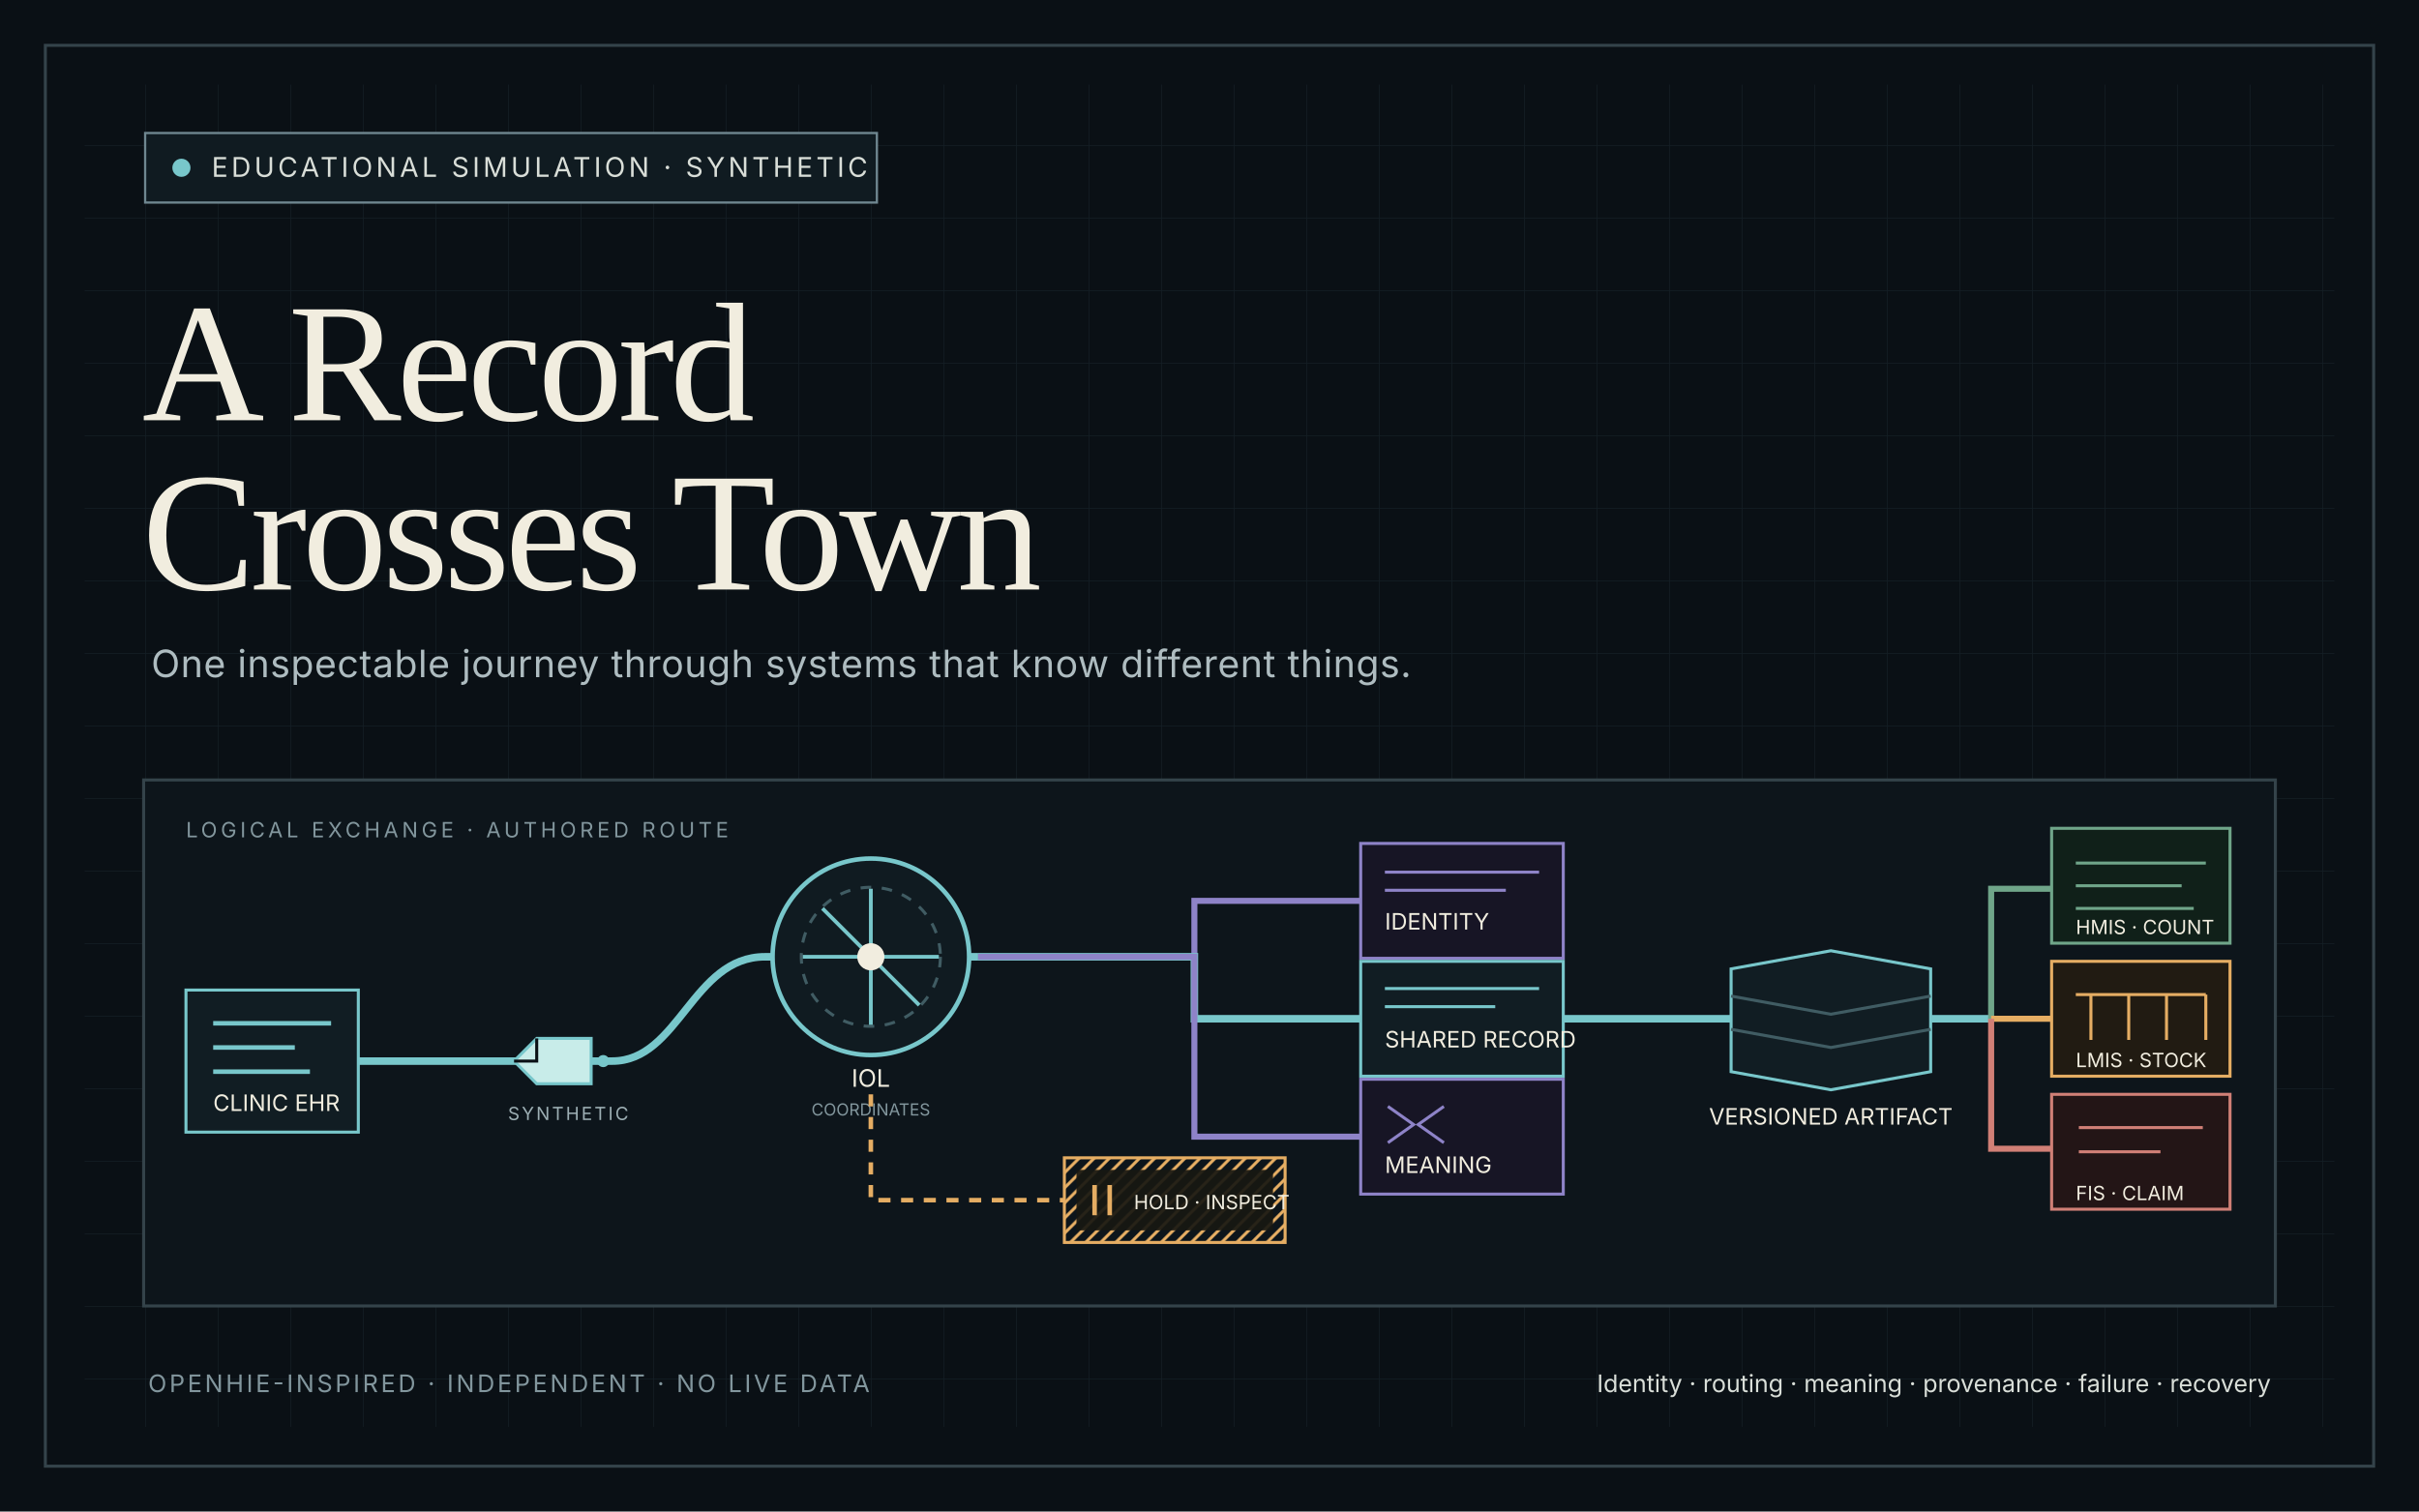
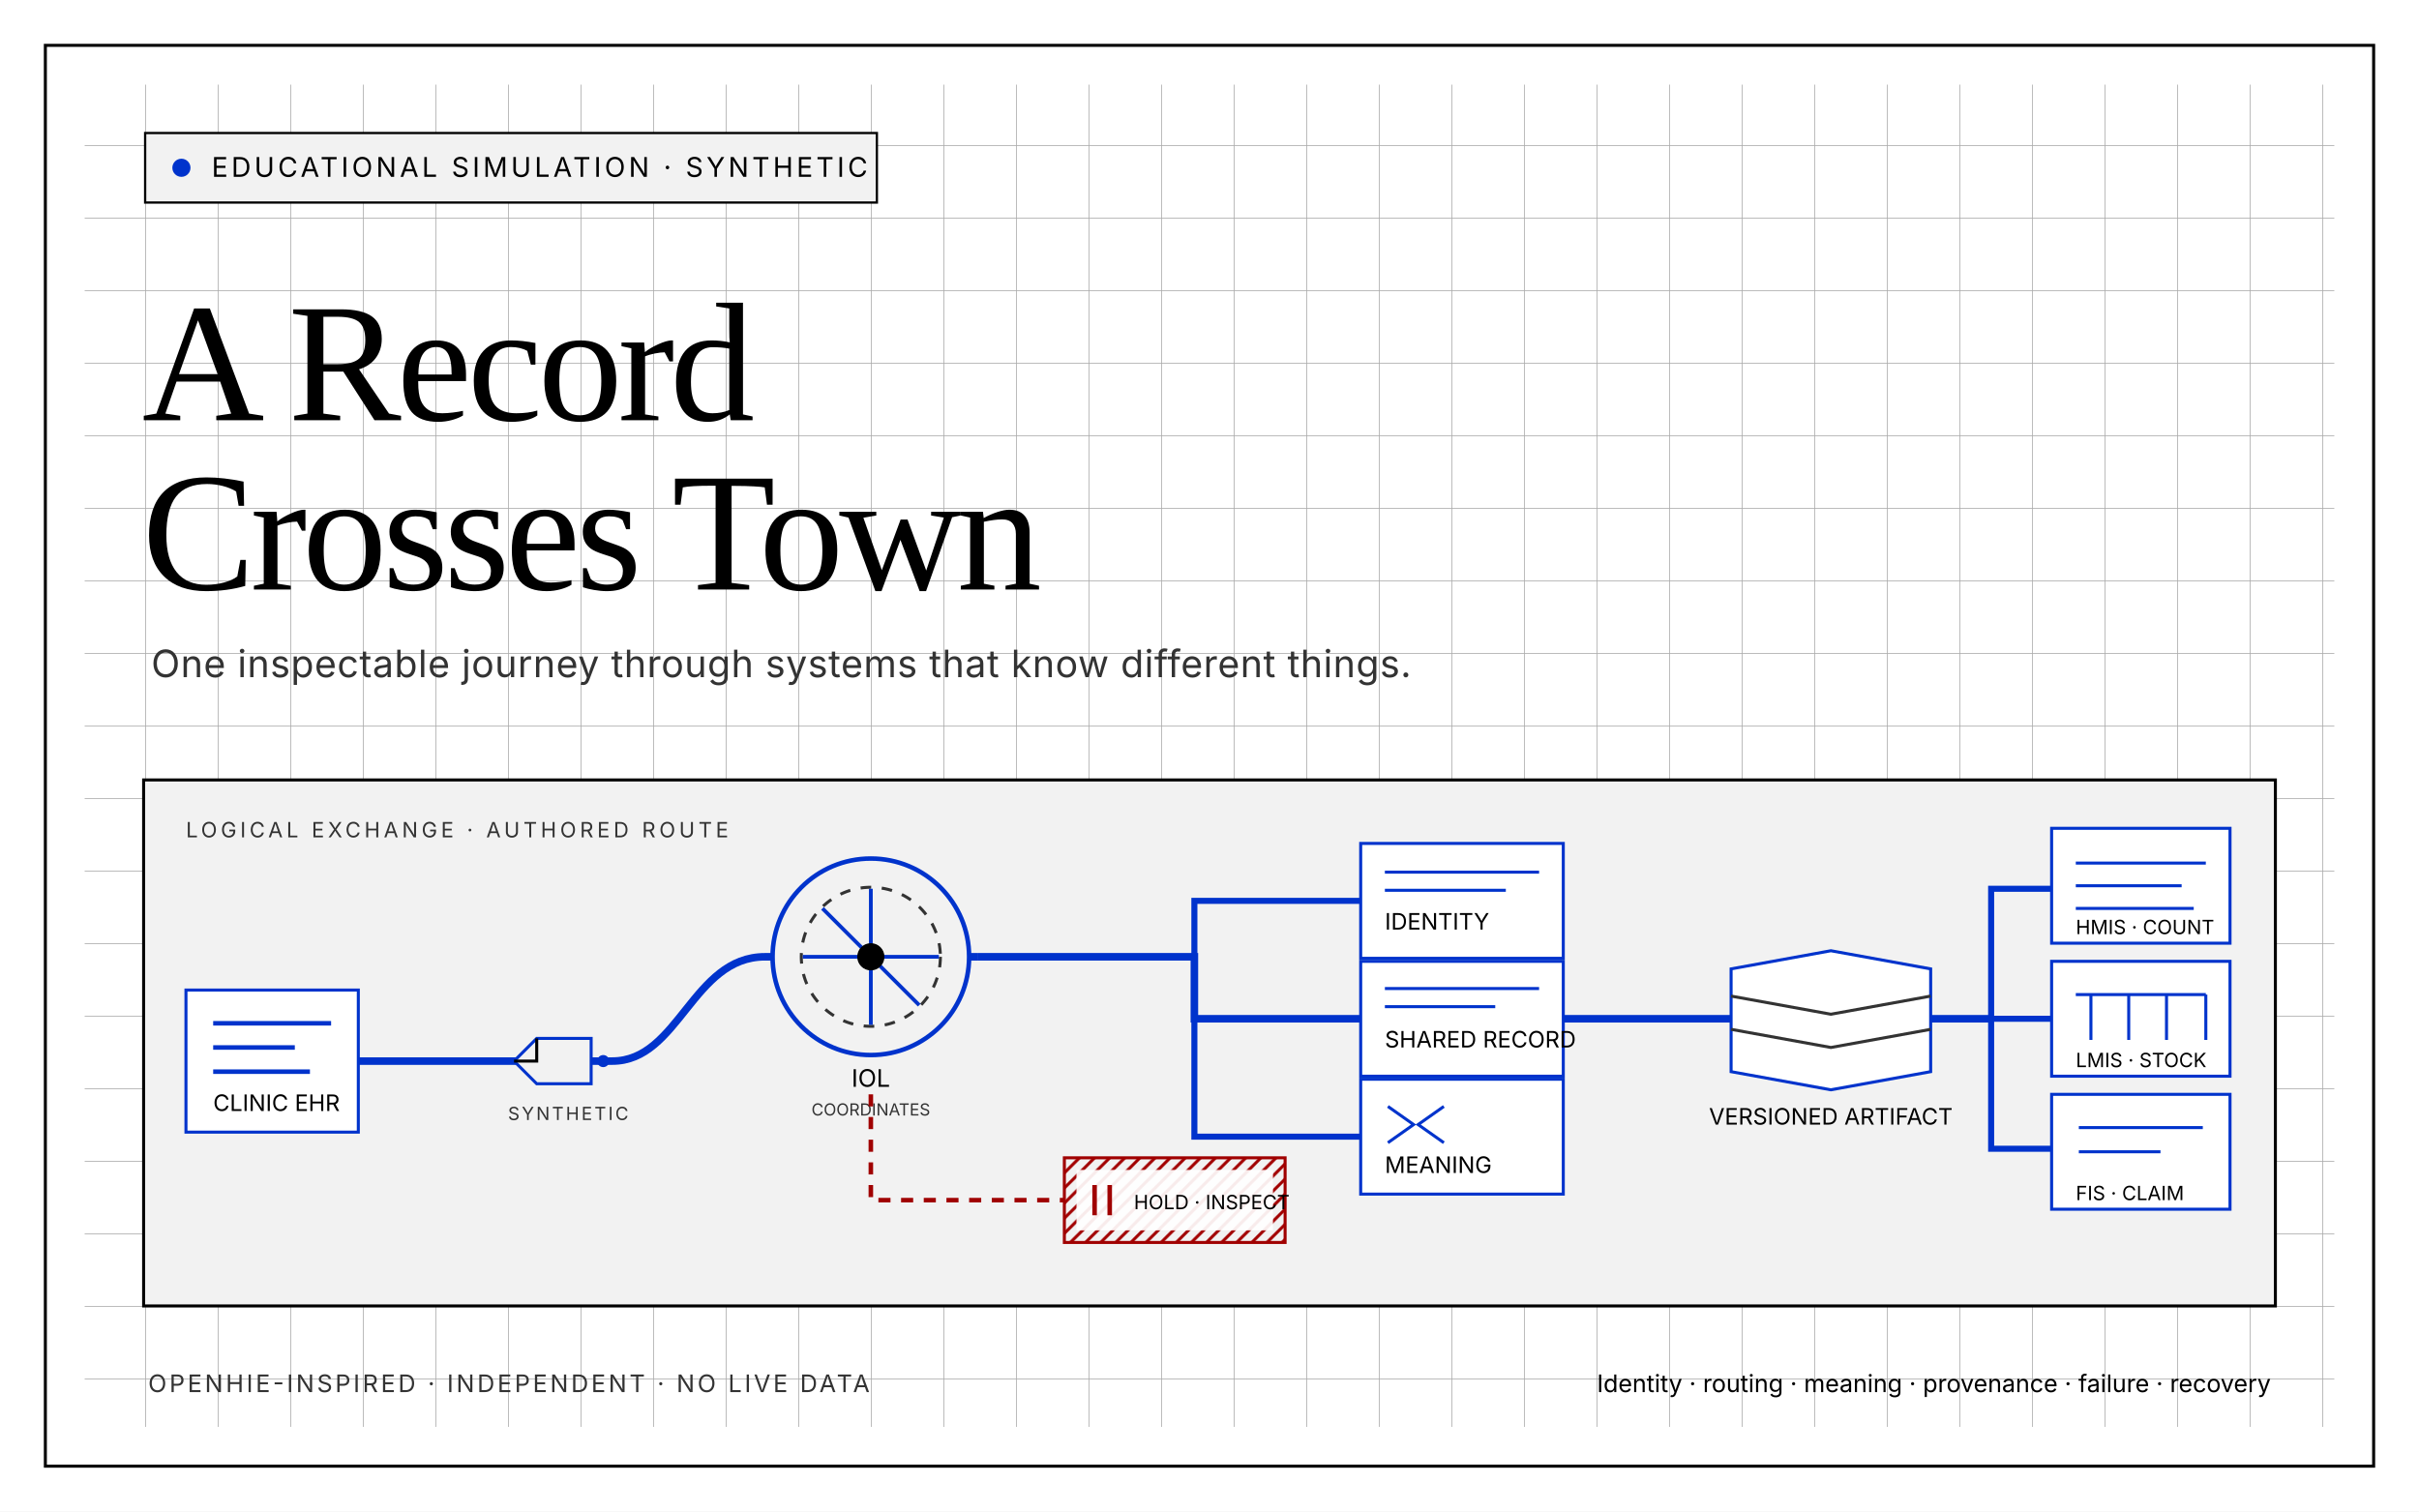
<svg xmlns="http://www.w3.org/2000/svg" width="1600" height="1000" viewBox="0 0 1600 1000" role="img" aria-labelledby="project-card-title project-card-desc">
  <defs>
    <pattern id="project-grid" width="48" height="48" patternUnits="userSpaceOnUse">
-       <path d="M48 0H0V48" fill="none" stroke="#223039" stroke-width="1" opacity="0.42" />
+       <path d="M48 0H0V48" fill="none" stroke="#333333" stroke-width="1" opacity="0.42" />
    </pattern>
    <pattern id="project-hold" width="10" height="10" patternUnits="userSpaceOnUse">
-       <path d="M-2 2L2-2M0 10L10 0M8 12L12 8" stroke="#e5ad63" stroke-width="2" />
+       <path d="M-2 2L2-2M0 10L10 0M8 12L12 8" stroke="#a00000" stroke-width="2" />
    </pattern>
  </defs>
-   <rect width="1600" height="1000" fill="#0a1015" />
-   <rect x="30" y="30" width="1540" height="940" fill="none" stroke="#34434a" stroke-width="2" />
+   <rect width="1600" height="1000" fill="#ffffff" />
+   <rect x="30" y="30" width="1540" height="940" fill="none" stroke="#000000" stroke-width="2" />
  <rect x="56" y="56" width="1488" height="888" fill="url(#project-grid)" />
  <g font-family="Inter, ui-sans-serif, system-ui, -apple-system, BlinkMacSystemFont, 'Segoe UI', sans-serif">
    <g transform="translate(96 88)">
-       <rect width="484" height="46" fill="#101b21" stroke="#6f8790" stroke-width="1.5" />
-       <circle cx="24" cy="23" r="6" fill="#78c7cb" />
-       <text x="44" y="29" fill="#d9ded8" font-size="18" letter-spacing="2.2">
+       <rect width="484" height="46" fill="#f2f2f2" stroke="#000000" stroke-width="1.5" />
+       <circle cx="24" cy="23" r="6" fill="#0033cc" />
+       <text x="44" y="29" fill="#000000" font-size="18" letter-spacing="2.2">
				EDUCATIONAL SIMULATION · SYNTHETIC
			</text>
    </g>
-     <text x="94" y="278" fill="#f1eddf" font-family="Georgia, 'Times New Roman', serif" font-size="112" letter-spacing="-3">
+     <text x="94" y="278" fill="#000000" font-family="Georgia, 'Times New Roman', serif" font-size="112" letter-spacing="-3">
			A Record
		</text>
-     <text x="94" y="390" fill="#f1eddf" font-family="Georgia, 'Times New Roman', serif" font-size="112" letter-spacing="-3">
+     <text x="94" y="390" fill="#000000" font-family="Georgia, 'Times New Roman', serif" font-size="112" letter-spacing="-3">
			Crosses Town
		</text>
-     <text x="100" y="448" fill="#aebcc0" font-size="25" letter-spacing="0.4">
+     <text x="100" y="448" fill="#333333" font-size="25" letter-spacing="0.4">
			One inspectable journey through systems that know different things.
		</text>
  </g>
  <g transform="translate(95 516)" font-family="Inter, ui-sans-serif, system-ui, sans-serif">
-     <rect width="1410" height="348" fill="#0d151b" stroke="#34434a" stroke-width="2" />
-     <text x="28" y="38" fill="#82969d" font-size="14" letter-spacing="2.4">
+     <rect width="1410" height="348" fill="#f2f2f2" stroke="#000000" stroke-width="2" />
+     <text x="28" y="38" fill="#333333" font-size="14" letter-spacing="2.4">
			LOGICAL EXCHANGE · AUTHORED ROUTE
		</text>
-     <path d="M142 186H310C354 186 363 117 411 117H552" fill="none" stroke="#78c7cb" stroke-width="5" />
-     <path d="M552 117H695V80H805" fill="none" stroke="#8e83c8" stroke-width="4" />
-     <path d="M552 117H695V158H805" fill="none" stroke="#78c7cb" stroke-width="5" />
-     <path d="M552 117H695V236H805" fill="none" stroke="#8e83c8" stroke-width="4" />
-     <path d="M939 158H1050" fill="none" stroke="#78c7cb" stroke-width="5" />
-     <path d="M1182 158H1222" fill="none" stroke="#78c7cb" stroke-width="5" />
-     <path d="M1222 158V72H1262" fill="none" stroke="#6fa589" stroke-width="4" />
-     <path d="M1222 158H1262" fill="none" stroke="#e5ad63" stroke-width="4" />
-     <path d="M1222 158V244H1262" fill="none" stroke="#d07f76" stroke-width="4" />
+     <path d="M142 186H310C354 186 363 117 411 117H552" fill="none" stroke="#0033cc" stroke-width="5" />
+     <path d="M552 117H695V80H805" fill="none" stroke="#0033cc" stroke-width="4" />
+     <path d="M552 117H695V158H805" fill="none" stroke="#0033cc" stroke-width="5" />
+     <path d="M552 117H695V236H805" fill="none" stroke="#0033cc" stroke-width="4" />
+     <path d="M939 158H1050" fill="none" stroke="#0033cc" stroke-width="5" />
+     <path d="M1182 158H1222" fill="none" stroke="#0033cc" stroke-width="5" />
+     <path d="M1222 158V72H1262" fill="none" stroke="#0033cc" stroke-width="4" />
+     <path d="M1222 158H1262" fill="none" stroke="#0033cc" stroke-width="4" />
+     <path d="M1222 158V244H1262" fill="none" stroke="#0033cc" stroke-width="4" />
    <g transform="translate(28 139)">
-       <rect width="114" height="94" fill="#111d23" stroke="#78c7cb" stroke-width="2" />
-       <path d="M18 22H96M18 38H72M18 54H82" stroke="#78c7cb" stroke-width="3" />
-       <text x="18" y="80" fill="#f1eddf" font-size="15">CLINIC EHR</text>
+       <rect width="114" height="94" fill="#ffffff" stroke="#0033cc" stroke-width="2" />
+       <path d="M18 22H96M18 38H72M18 54H82" stroke="#0033cc" stroke-width="3" />
+       <text x="18" y="80" fill="#000000" font-size="15">CLINIC EHR</text>
    </g>
    <g transform="translate(245 171)">
-       <path d="M0 15L15 0H51V30H15Z" fill="#c8ece9" stroke="#78c7cb" stroke-width="2" />
-       <path d="M15 0V15H0" fill="none" stroke="#0a1015" stroke-width="2" />
-       <circle cx="59" cy="15" r="4" fill="#78c7cb" />
-       <text x="-4" y="54" fill="#9dafb4" font-size="12" letter-spacing="1.4">SYNTHETIC</text>
+       <path d="M0 15L15 0H51V30H15Z" fill="#f2f2f2" stroke="#0033cc" stroke-width="2" />
+       <path d="M15 0V15H0" fill="none" stroke="#000000" stroke-width="2" />
+       <circle cx="59" cy="15" r="4" fill="#0033cc" />
+       <text x="-4" y="54" fill="#333333" font-size="12" letter-spacing="1.4">SYNTHETIC</text>
    </g>
    <g transform="translate(411 52)">
-       <circle cx="70" cy="65" r="65" fill="#101b21" stroke="#78c7cb" stroke-width="3" />
-       <circle cx="70" cy="65" r="46" fill="none" stroke="#405c63" stroke-width="2" stroke-dasharray="7 7" />
-       <path d="M25 65H115M70 20V110M38 33L102 97" stroke="#78c7cb" stroke-width="2.5" />
-       <circle cx="70" cy="65" r="9" fill="#f1eddf" />
-       <text x="70" y="151" fill="#f1eddf" font-size="16" text-anchor="middle">IOL</text>
-       <text x="70" y="170" fill="#82969d" font-size="11" text-anchor="middle">COORDINATES</text>
+       <circle cx="70" cy="65" r="65" fill="#f2f2f2" stroke="#0033cc" stroke-width="3" />
+       <circle cx="70" cy="65" r="46" fill="none" stroke="#333333" stroke-width="2" stroke-dasharray="7 7" />
+       <path d="M25 65H115M70 20V110M38 33L102 97" stroke="#0033cc" stroke-width="2.5" />
+       <circle cx="70" cy="65" r="9" fill="#000000" />
+       <text x="70" y="151" fill="#000000" font-size="16" text-anchor="middle">IOL</text>
+       <text x="70" y="170" fill="#333333" font-size="11" text-anchor="middle">COORDINATES</text>
    </g>
    <g transform="translate(805 42)">
-       <rect width="134" height="76" fill="#171525" stroke="#8e83c8" stroke-width="2" />
-       <path d="M16 19H118M16 31H96" stroke="#8e83c8" stroke-width="2" />
-       <text x="16" y="57" fill="#f1eddf" font-size="15">IDENTITY</text>
+       <rect width="134" height="76" fill="#ffffff" stroke="#0033cc" stroke-width="2" />
+       <path d="M16 19H118M16 31H96" stroke="#0033cc" stroke-width="2" />
+       <text x="16" y="57" fill="#000000" font-size="15">IDENTITY</text>
    </g>
    <g transform="translate(805 120)">
-       <path d="M0 0H134V76H0Z" fill="#111d23" stroke="#78c7cb" stroke-width="2" />
-       <path d="M16 18H118M16 30H89" stroke="#78c7cb" stroke-width="2" />
-       <text x="16" y="57" fill="#f1eddf" font-size="15">SHARED RECORD</text>
+       <path d="M0 0H134V76H0Z" fill="#ffffff" stroke="#0033cc" stroke-width="2" />
+       <path d="M16 18H118M16 30H89" stroke="#0033cc" stroke-width="2" />
+       <text x="16" y="57" fill="#000000" font-size="15">SHARED RECORD</text>
    </g>
    <g transform="translate(805 198)">
-       <rect width="134" height="76" fill="#171525" stroke="#8e83c8" stroke-width="2" />
-       <path d="M18 18L35 30L18 42M55 18L38 30L55 42" fill="none" stroke="#8e83c8" stroke-width="2" />
-       <text x="16" y="62" fill="#f1eddf" font-size="15">MEANING</text>
+       <rect width="134" height="76" fill="#ffffff" stroke="#0033cc" stroke-width="2" />
+       <path d="M18 18L35 30L18 42M55 18L38 30L55 42" fill="none" stroke="#0033cc" stroke-width="2" />
+       <text x="16" y="62" fill="#000000" font-size="15">MEANING</text>
    </g>
    <g transform="translate(1050 113)">
-       <path d="M0 12L66 0L132 12V80L66 92L0 80Z" fill="#111d23" stroke="#78c7cb" stroke-width="2" />
-       <path d="M0 30L66 42L132 30M0 52L66 64L132 52" fill="none" stroke="#405c63" stroke-width="2" />
-       <text x="66" y="115" fill="#f1eddf" font-size="15" text-anchor="middle">VERSIONED ARTIFACT</text>
+       <path d="M0 12L66 0L132 12V80L66 92L0 80Z" fill="#ffffff" stroke="#0033cc" stroke-width="2" />
+       <path d="M0 30L66 42L132 30M0 52L66 64L132 52" fill="none" stroke="#333333" stroke-width="2" />
+       <text x="66" y="115" fill="#000000" font-size="15" text-anchor="middle">VERSIONED ARTIFACT</text>
    </g>
    <g transform="translate(1262 32)">
-       <rect width="118" height="76" fill="#102019" stroke="#6fa589" stroke-width="2" />
-       <path d="M16 23H102M16 38H86M16 53H94" stroke="#6fa589" stroke-width="2" />
-       <text x="16" y="70" fill="#f1eddf" font-size="13">HMIS · COUNT</text>
+       <rect width="118" height="76" fill="#ffffff" stroke="#0033cc" stroke-width="2" />
+       <path d="M16 23H102M16 38H86M16 53H94" stroke="#0033cc" stroke-width="2" />
+       <text x="16" y="70" fill="#000000" font-size="13">HMIS · COUNT</text>
    </g>
    <g transform="translate(1262 120)">
-       <rect width="118" height="76" fill="#211b12" stroke="#e5ad63" stroke-width="2" />
-       <path d="M16 22H102M26 22V52M51 22V52M76 22V52M102 22V52" stroke="#e5ad63" stroke-width="2" />
-       <text x="16" y="70" fill="#f1eddf" font-size="13">LMIS · STOCK</text>
+       <rect width="118" height="76" fill="#ffffff" stroke="#0033cc" stroke-width="2" />
+       <path d="M16 22H102M26 22V52M51 22V52M76 22V52M102 22V52" stroke="#0033cc" stroke-width="2" />
+       <text x="16" y="70" fill="#000000" font-size="13">LMIS · STOCK</text>
    </g>
    <g transform="translate(1262 208)">
-       <rect width="118" height="76" fill="#231516" stroke="#d07f76" stroke-width="2" />
-       <path d="M18 22H100M18 38H72" stroke="#d07f76" stroke-width="2" />
-       <text x="16" y="70" fill="#f1eddf" font-size="13">FIS · CLAIM</text>
+       <rect width="118" height="76" fill="#ffffff" stroke="#0033cc" stroke-width="2" />
+       <path d="M18 22H100M18 38H72" stroke="#0033cc" stroke-width="2" />
+       <text x="16" y="70" fill="#000000" font-size="13">FIS · CLAIM</text>
    </g>
-     <path d="M481 208V278H609" fill="none" stroke="#e5ad63" stroke-width="3" stroke-dasharray="8 7" />
+     <path d="M481 208V278H609" fill="none" stroke="#a00000" stroke-width="3" stroke-dasharray="8 7" />
    <g transform="translate(609 250)">
-       <rect width="146" height="56" fill="url(#project-hold)" stroke="#e5ad63" stroke-width="2" />
-       <rect x="8" y="8" width="130" height="40" fill="#171711" opacity="0.92" />
-       <path d="M20 18V38M30 18V38" stroke="#e5ad63" stroke-width="3" />
-       <text x="46" y="34" fill="#f1eddf" font-size="13">HOLD · INSPECT</text>
+       <rect width="146" height="56" fill="url(#project-hold)" stroke="#a00000" stroke-width="2" />
+       <rect x="8" y="8" width="130" height="40" fill="#ffffff" opacity="0.92" />
+       <path d="M20 18V38M30 18V38" stroke="#a00000" stroke-width="3" />
+       <text x="46" y="34" fill="#000000" font-size="13">HOLD · INSPECT</text>
    </g>
  </g>
  <g font-family="Inter, ui-sans-serif, system-ui, sans-serif">
-     <text x="98" y="921" fill="#82969d" font-size="16" letter-spacing="1.8">
+     <text x="98" y="921" fill="#333333" font-size="16" letter-spacing="1.8">
			OPENHIE-INSPIRED · INDEPENDENT · NO LIVE DATA
		</text>
-     <text x="1502" y="921" fill="#d9ded8" font-size="16" text-anchor="end">
+     <text x="1502" y="921" fill="#000000" font-size="16" text-anchor="end">
			Identity · routing · meaning · provenance · failure · recovery
		</text>
  </g>
</svg>
